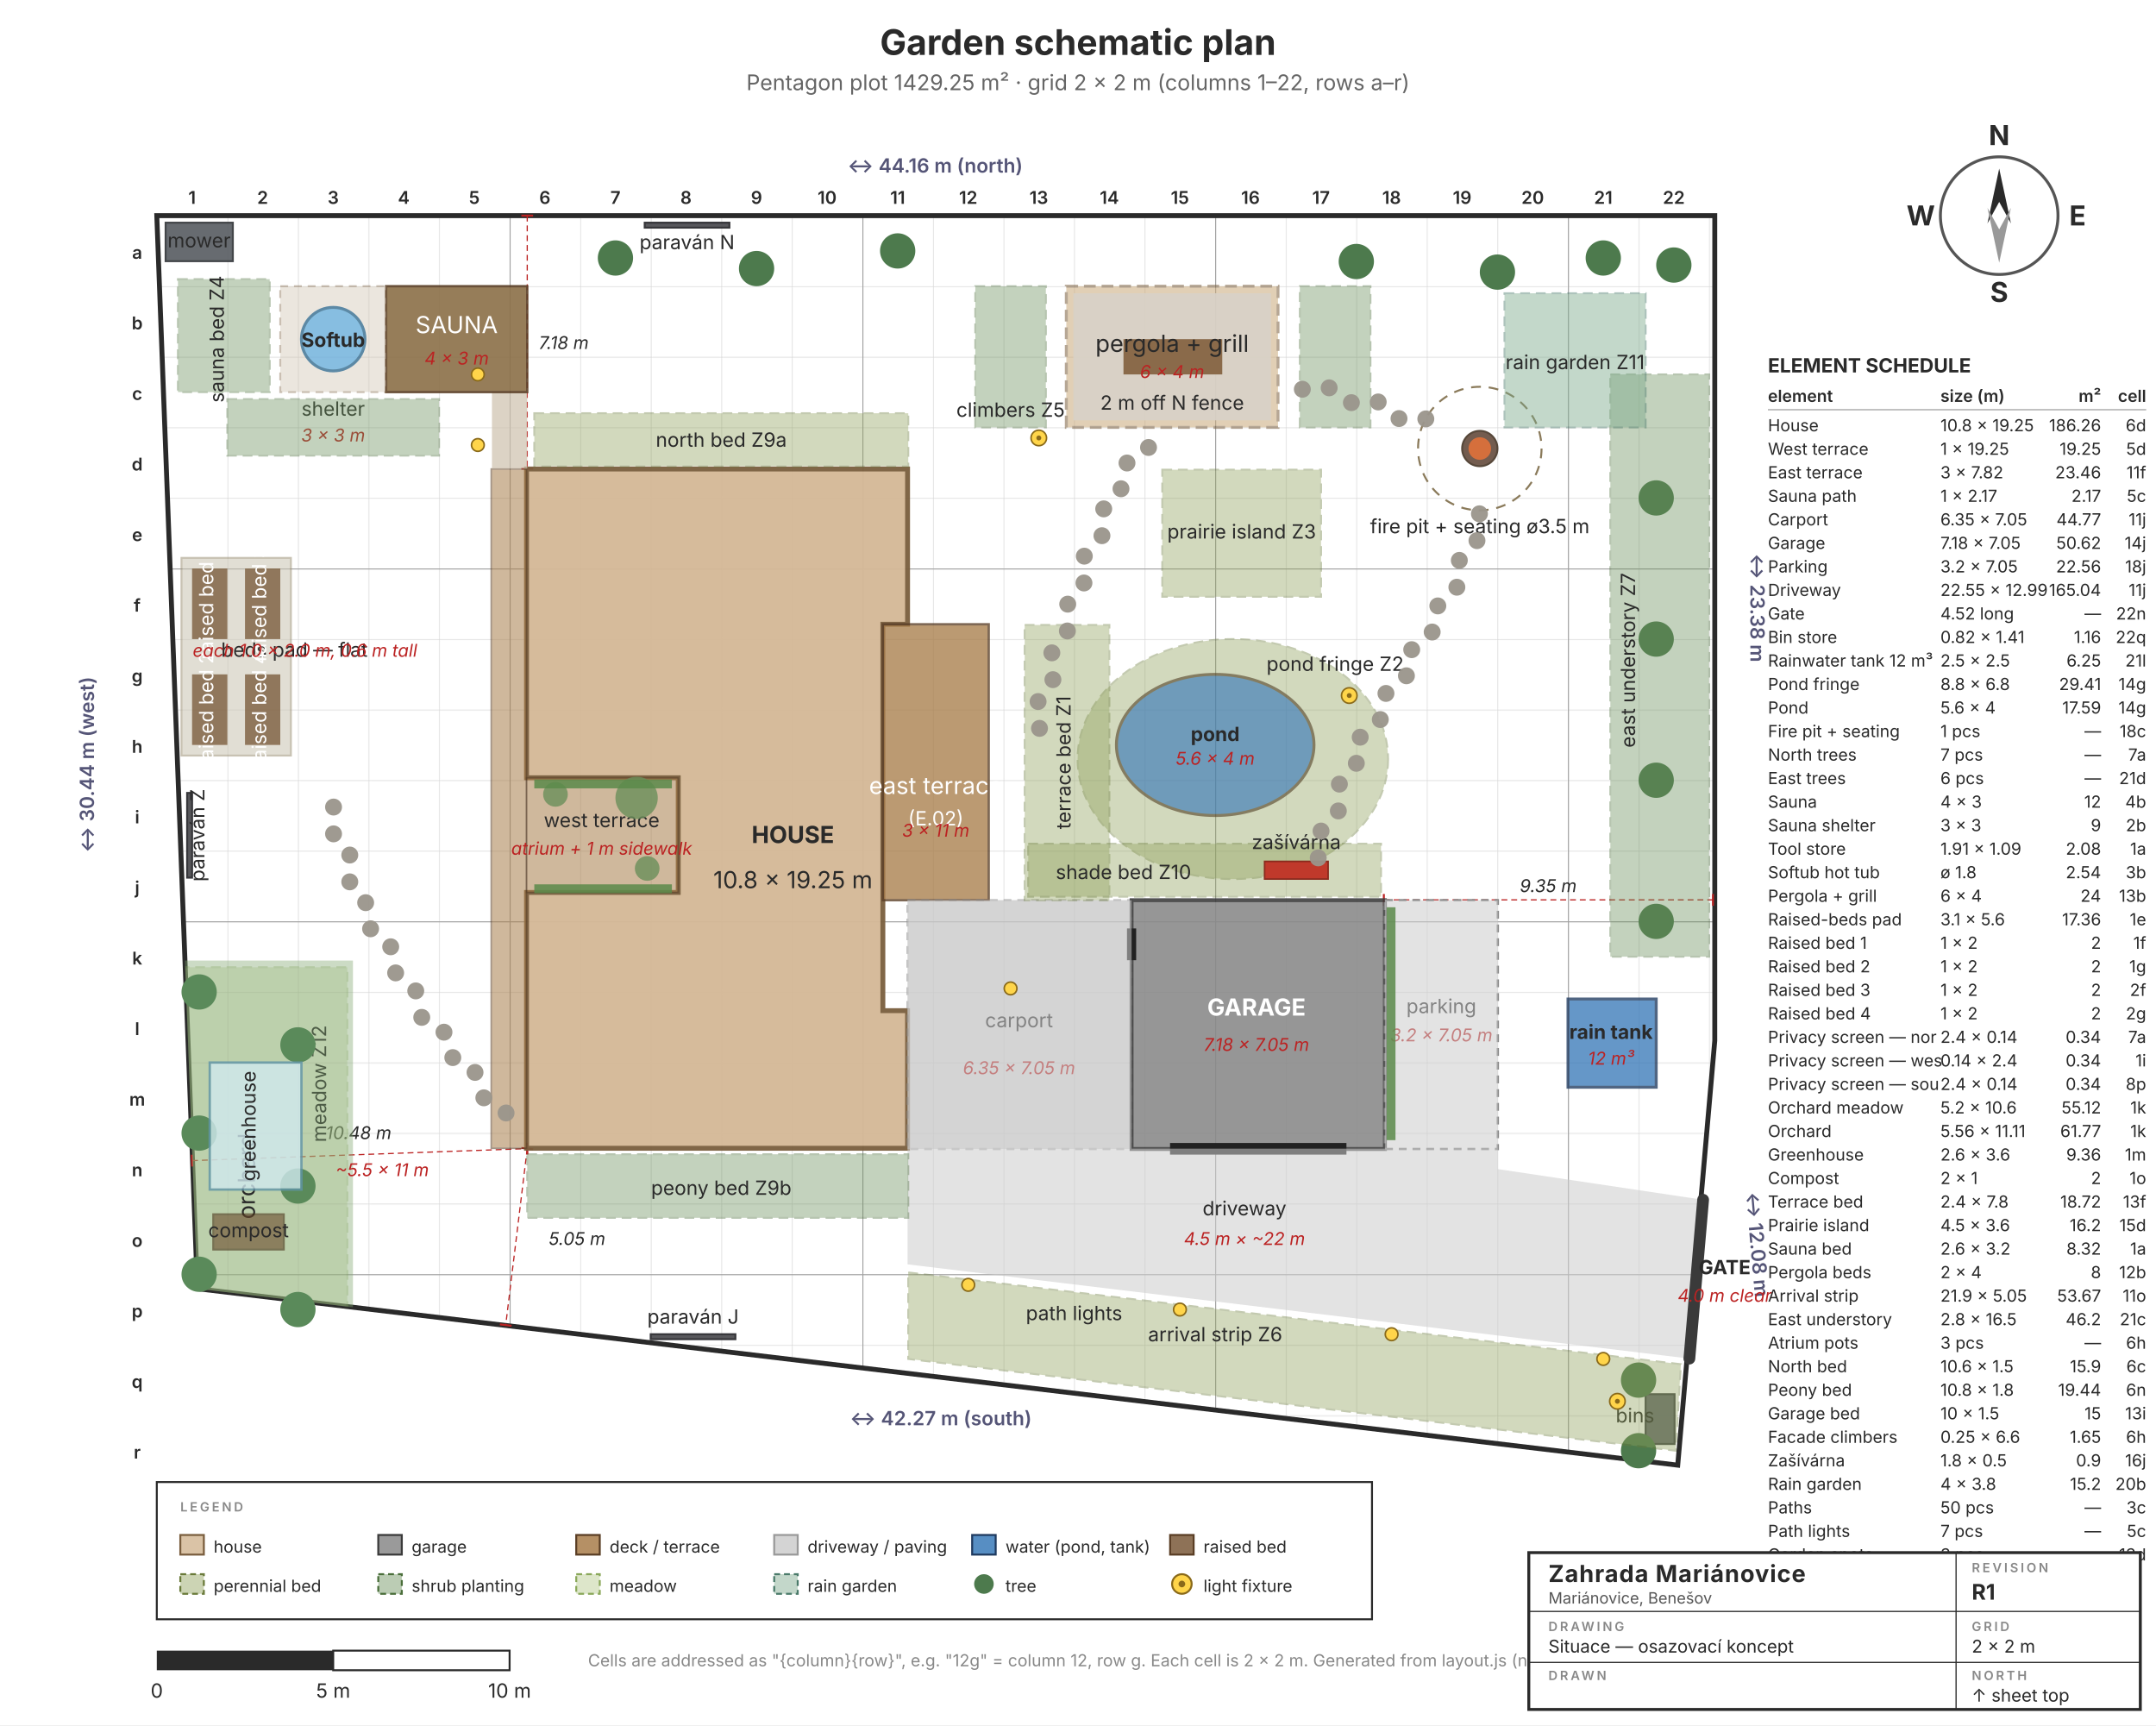
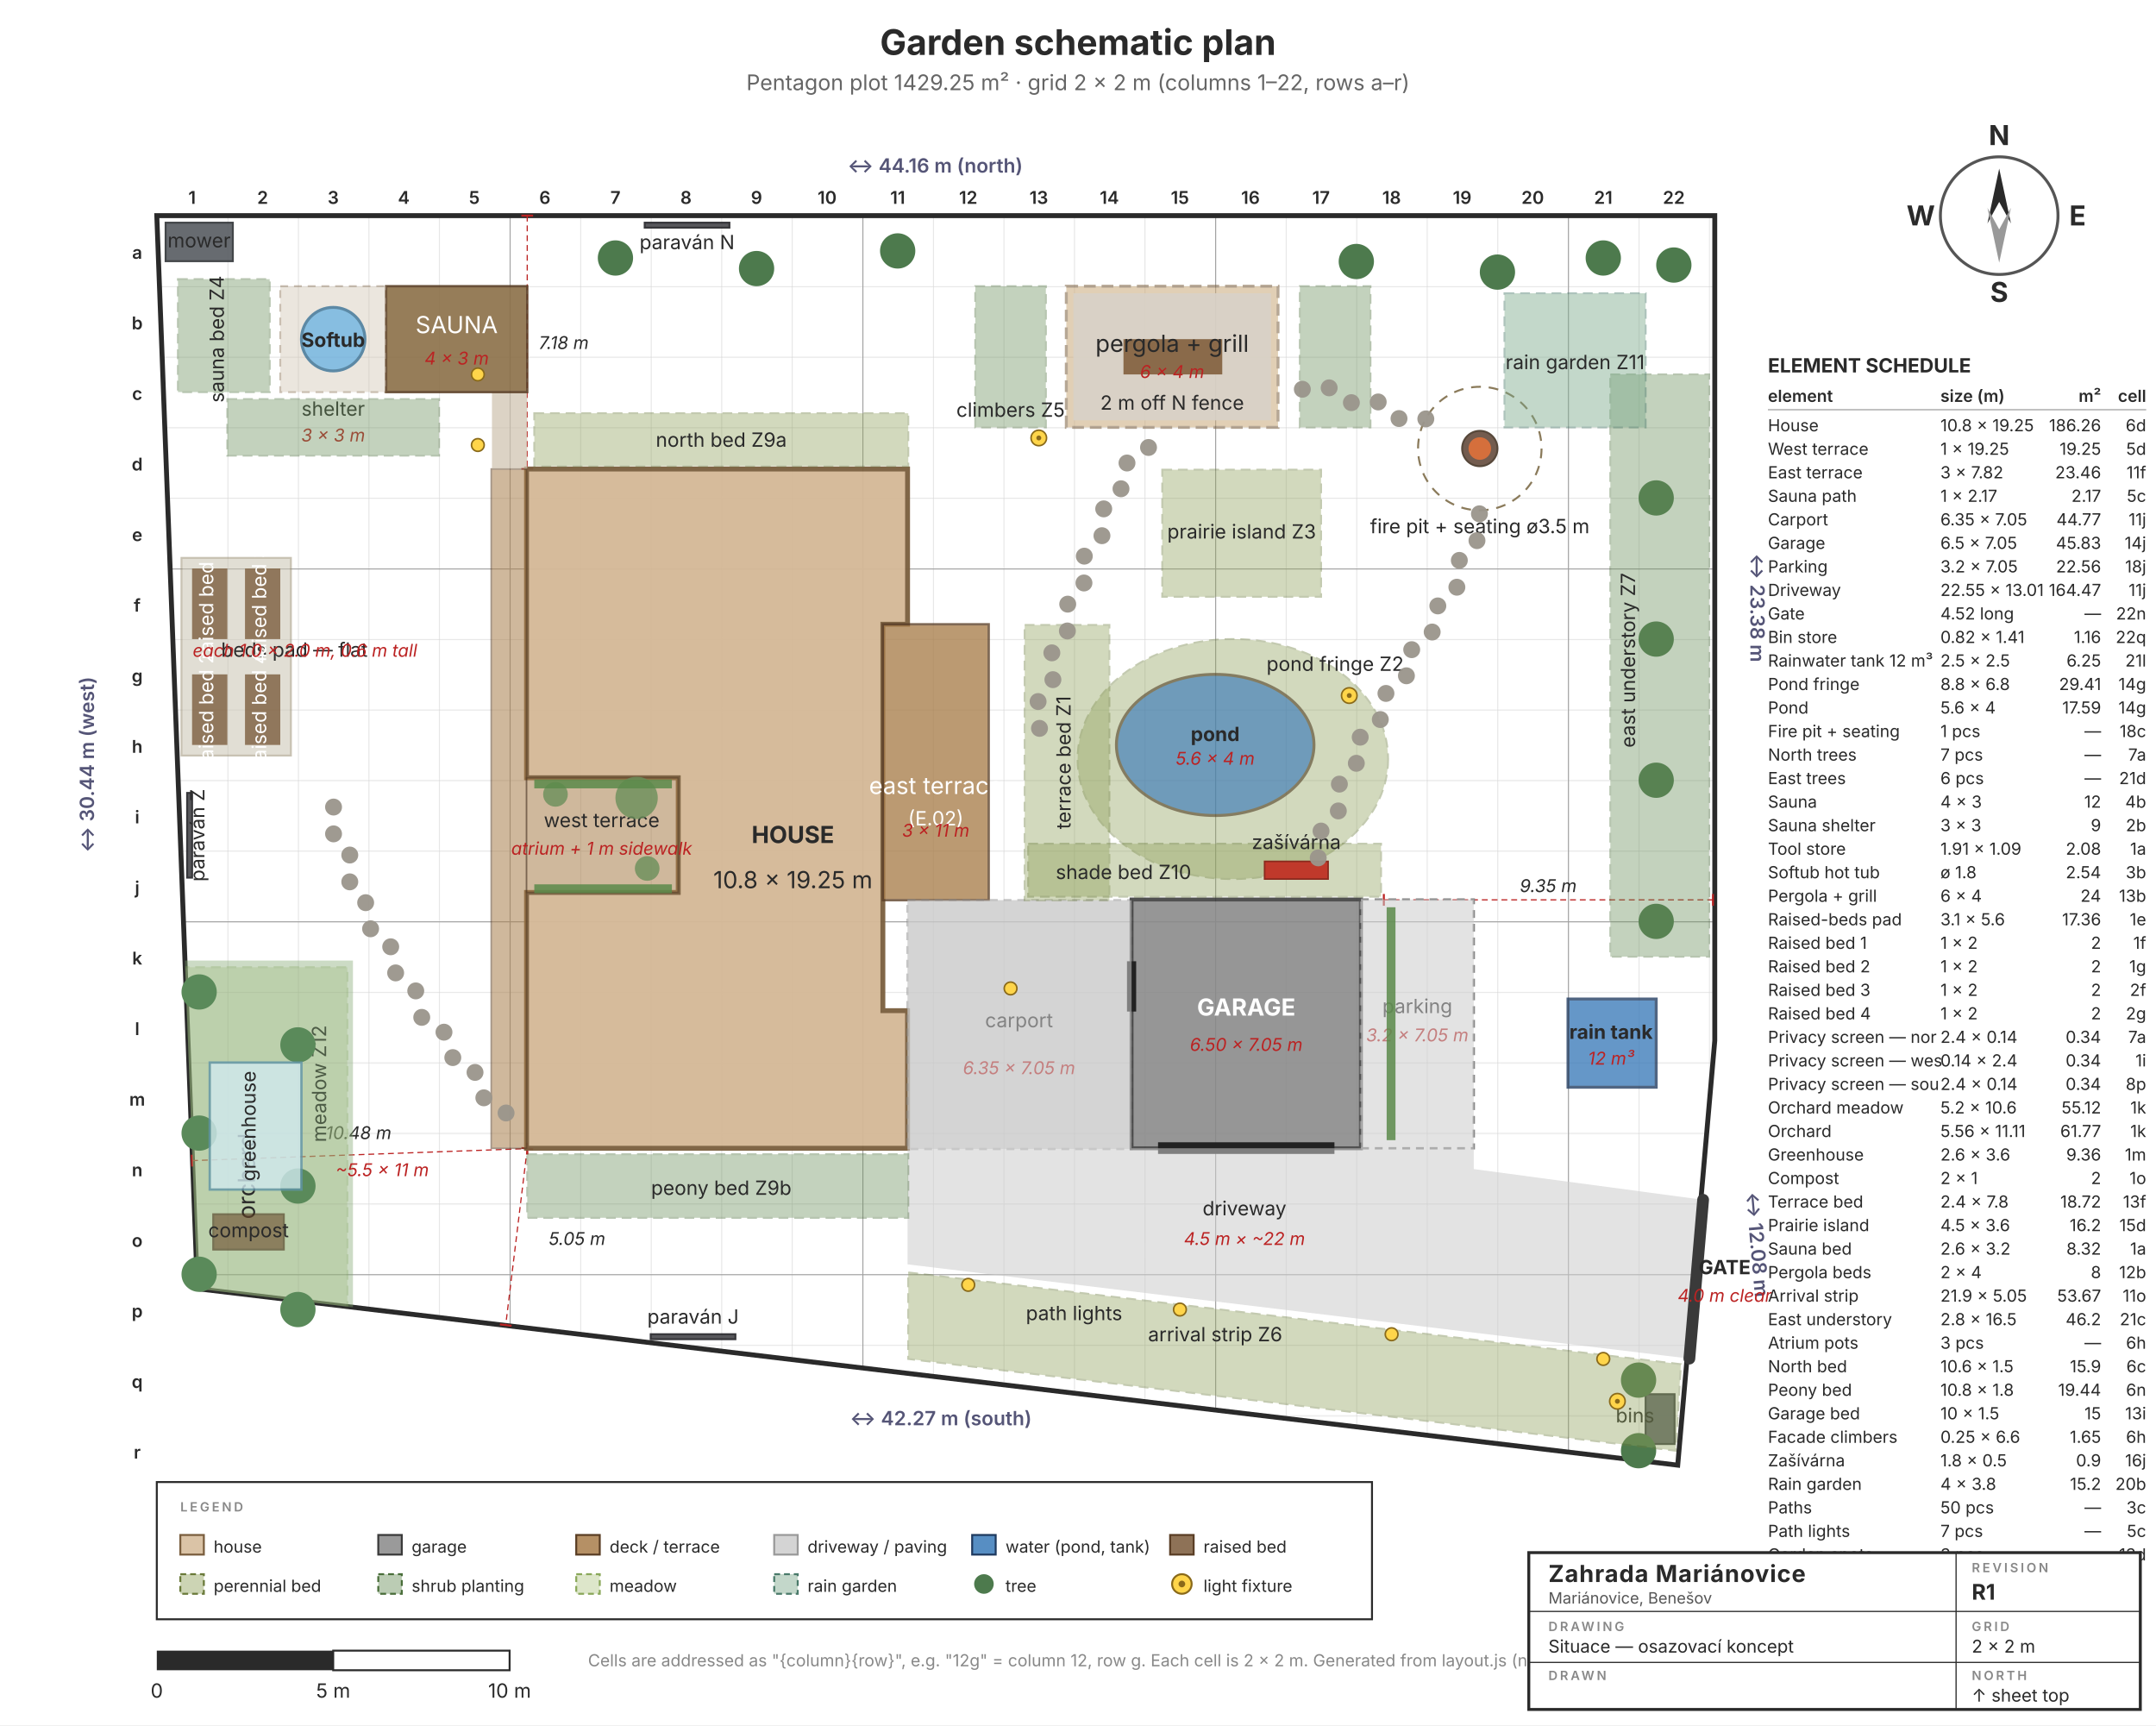
<svg xmlns="http://www.w3.org/2000/svg" viewBox="0 0 1100 880" font-family="-apple-system, BlinkMacSystemFont, sans-serif">
  <defs>
    <pattern id="cellgrid" width="36" height="36" patternUnits="userSpaceOnUse">
      <path d="M 36 0 L 0 0 0 36" fill="none" stroke="#d8d8d8" stroke-width="0.6" />
    </pattern>
    <pattern id="majorgrid" x="0" y="0" width="180" height="180" patternUnits="userSpaceOnUse">
      <rect width="180" height="180" fill="url(#cellgrid)" />
      <path d="M 180 0 L 0 0 0 180" fill="none" stroke="#a0a0a0" stroke-width="1" />
    </pattern>
    <clipPath id="plotShape">
      <polygon points="0,0 794.88,0 794.88,420.84 775.98,637.38 20.7,547.38" />
    </clipPath>
  </defs>
  <style>
    text { font-family: -apple-system, sans-serif; fill: #2a2a2a; }
    .title { font-size: 18px; font-weight: 700; text-anchor: middle; }
    .subtitle { font-size: 11px; fill: #666; text-anchor: middle; }
    .lbl { font-size: 12px; text-anchor: middle; }
    .lbl-w { font-size: 12px; text-anchor: middle; fill: white; }
    .lbl-sm { font-size: 10px; text-anchor: middle; }
    .lbl-sm-w { font-size: 10px; text-anchor: middle; fill: white; }
    .compass { font-size: 14px; font-weight: 700; text-anchor: middle; }
    .strana { font-size: 10px; fill: #557; font-weight: 600; text-anchor: middle; }
    .dim { font-size: 9px; fill: #b22; text-anchor: middle; font-style: italic; }
    .axis { font-size: 9px; fill: #555; text-anchor: middle; font-weight: 600; }
    .tb-proj { font-size: 12px; font-weight: 700; letter-spacing: 0.4px; }
    .tb-sub { font-size: 8px; fill: #555; }
    .tb-lbl { font-size: 6.5px; fill: #888; font-weight: 600; letter-spacing: 1.2px; }
    .tb-val { font-size: 9px; }
    .tb-rev { font-size: 11px; font-weight: 700; }
    .leg { font-size: 8.5px; }
    .note { font-size: 8.5px; fill: #888; }
  </style>
  <rect x="0" y="0" width="1100" height="880" fill="white" />
  <text x="550" y="28" class="title">Garden schematic plan</text>
  <text x="550" y="46" class="subtitle">Pentagon plot 1429.25 m² · grid 2 × 2 m (columns 1–22, rows a–r)</text>
  <g transform="translate(80, 110)">
    <g clip-path="url(#plotShape)">
      <rect x="-50" y="-10" width="900" height="700" fill="url(#majorgrid)" />
    </g>
    <polygon points="0,0 794.88,0 794.88,420.84 775.98,637.38 20.7,547.38" fill="none" stroke="#2a2a2a" stroke-width="2.5" />
    <g class="axis-labels" font-size="9" fill="#555" text-anchor="middle" font-weight="600">
      <text x="18" y="-6">1</text>
      <text x="54" y="-6">2</text>
      <text x="90" y="-6">3</text>
      <text x="126" y="-6">4</text>
      <text x="162" y="-6">5</text>
      <text x="198" y="-6">6</text>
      <text x="234" y="-6">7</text>
      <text x="270" y="-6">8</text>
      <text x="306" y="-6">9</text>
      <text x="342" y="-6">10</text>
      <text x="378" y="-6">11</text>
      <text x="414" y="-6">12</text>
      <text x="450" y="-6">13</text>
      <text x="486" y="-6">14</text>
      <text x="522" y="-6">15</text>
      <text x="558" y="-6">16</text>
      <text x="594" y="-6">17</text>
      <text x="630" y="-6">18</text>
      <text x="666" y="-6">19</text>
      <text x="702" y="-6">20</text>
      <text x="738" y="-6">21</text>
      <text x="774" y="-6">22</text>
    </g>
    <g class="axis-labels" font-size="9" fill="#555" text-anchor="middle" font-weight="600">
      <text x="-10" y="22">a</text>
      <text x="-10" y="58">b</text>
      <text x="-10" y="94">c</text>
      <text x="-10" y="130">d</text>
      <text x="-10" y="166">e</text>
      <text x="-10" y="202">f</text>
      <text x="-10" y="238">g</text>
      <text x="-10" y="274">h</text>
      <text x="-10" y="310">i</text>
      <text x="-10" y="346">j</text>
      <text x="-10" y="382">k</text>
      <text x="-10" y="418">l</text>
      <text x="-10" y="454">m</text>
      <text x="-10" y="490">n</text>
      <text x="-10" y="526">o</text>
      <text x="-10" y="562">p</text>
      <text x="-10" y="598">q</text>
      <text x="-10" y="634">r</text>
    </g>
    <text x="397.08" y="-21.96" class="strana">↔ 44.16 m (north)</text>
    <text x="813.06" y="199.98" class="strana" transform="rotate(90, 813.06, 199.98)">↔ 23.38 m</text>
    <text x="813.06" y="525.06" class="strana" transform="rotate(85, 813.06, 525.06)">↔ 12.08 m</text>
    <text x="399.96" y="617.04" class="strana">↔ 42.27 m (south)</text>
    <text x="-32.04" y="280.08" class="strana" transform="rotate(-90, -32.04, 280.08)">↔ 30.44 m (west)</text>
    <g stroke="#b22" stroke-width="0.6" fill="#b22">
      <line x1="189" y1="0" x2="189" y2="129.06" stroke-dasharray="3,2" />
      <line x1="186" y1="0" x2="192" y2="0" stroke-width="1" />
      <line x1="186" y1="129.06" x2="192" y2="129.06" stroke-width="1" />
      <text x="194.94" y="68.04" font-size="9" font-style="italic" stroke="none" text-anchor="start">7.18 m</text>
      <line x1="18" y1="482.04" x2="189" y2="475.92" stroke-dasharray="3,2" />
      <line x1="18.11" y1="485.04" x2="17.89" y2="479.04" stroke-width="1" />
      <line x1="189.11" y1="478.92" x2="188.89" y2="472.92" stroke-width="1" />
      <text x="102.96" y="471.06" font-size="9" font-style="italic" stroke="none" text-anchor="middle">10.48 m</text>
      <line x1="189" y1="475.92" x2="178.02" y2="565.92" stroke-dasharray="3,2" />
      <line x1="186.02" y1="475.56" x2="191.98" y2="476.28" stroke-width="1" />
      <line x1="175.04" y1="565.56" x2="181" y2="566.28" stroke-width="1" />
      <text x="199.98" y="525.06" font-size="9" font-style="italic" stroke="none" text-anchor="start">5.05 m</text>
      <line x1="626.04" y1="349.02" x2="793.98" y2="349.02" stroke-dasharray="3,2" />
      <line x1="626.04" y1="352.02" x2="626.04" y2="346.02" stroke-width="1" />
      <line x1="793.98" y1="352.02" x2="793.98" y2="346.02" stroke-width="1" />
      <text x="709.92" y="345.06" font-size="9" font-style="italic" stroke="none" text-anchor="middle">9.35 m</text>
    </g>
    <g class="el" data-id="house">
      <polygon points="188.64,129.24 383.04,129.24 383.04,208.44 370.44,208.44 370.44,405.54 383.04,405.54 383.04,475.74 188.64,475.74 188.64,345.24 266.04,345.24 266.04,286.74 188.64,286.74" fill="#d4b896" opacity="0.95" stroke="#7a5e3e" stroke-width="2.5" />
      <text x="324.54" y="320.04" class="lbl" font-size="20" font-weight="700">HOUSE</text>
      <text x="324.54" y="343.08" class="lbl">10.8 × 19.25 m</text>
    </g>
    <g class="el" data-id="westTerrace">
      <rect x="170.64" y="129.24" width="18" height="346.5" fill="#a87d4a" opacity="0.55" stroke="#5a3e25" stroke-width="0.8" />
      <rect x="188.64" y="286.74" width="77.4" height="58.5" fill="#a87d4a" opacity="0.55" stroke="#5a3e25" stroke-width="0.8" />
      <text x="226.98" y="311.94" class="lbl-sm">west terrace</text>
      <text x="226.98" y="325.98" class="dim">atrium + 1 m sidewalk</text>
    </g>
    <g class="el" data-id="eastTerrace">
      <rect x="370.44" y="208.44" width="54" height="140.76" fill="#a87d4a" opacity="0.78" stroke="#5a3e25" stroke-width="1.2" />
      <text x="397.44" y="295.02" class="lbl-w">east terrace</text>
      <text x="397.44" y="311.04" class="lbl-sm-w">(E.02)</text>
      <text x="397.44" y="316.8" class="dim" fill="#fff">3 × 11 m</text>
    </g>
    <g class="el" data-id="saunaPath">
      <rect x="171" y="90" width="18" height="39.06" fill="#cdc1ad" opacity="0.7" />
    </g>
    <g class="el" data-id="carport">
      <rect x="383.04" y="349.2" width="114.3" height="126.9" fill="#bdbdbd" opacity="0.5" stroke="#888" stroke-width="1.2" stroke-dasharray="4,3" />
      <text x="439.92" y="414" class="lbl-sm">carport</text>
      <text x="439.92" y="437.94" class="dim">6.35 × 7.05 m</text>
    </g>
    <g class="el" data-id="garage">
-       <rect x="497.34" y="349.2" width="129.24" height="126.9" fill="#888" opacity="0.88" stroke="#3a3a3a" stroke-width="2" />
-       <rect x="516.96" y="473.04" width="90" height="5.94" fill="#222" />
-       <rect x="495" y="363.6" width="4.68" height="16.2" fill="#222" />
-       <text x="561.06" y="408.06" class="lbl-w" font-size="14" font-weight="700">GARAGE</text>
-       <text x="561.06" y="426.06" class="dim" fill="#fff">7.18 × 7.05 m</text>
+       <rect x="497.34" y="348.84" width="117" height="126.9" fill="#888" opacity="0.88" stroke="#3a3a3a" stroke-width="2" />
+       <rect x="510.84" y="472.68" width="90" height="5.94" fill="#222" />
+       <rect x="495" y="380.34" width="4.68" height="25.65" fill="#222" />
+       <text x="555.84" y="408.06" class="lbl-w" font-size="14" font-weight="700">GARAGE</text>
+       <text x="555.84" y="426.06" class="dim" fill="#fff">6.50 × 7.05 m</text>
    </g>
    <g class="el" data-id="parking">
-       <rect x="626.58" y="349.2" width="57.6" height="126.9" fill="none" stroke="#888" stroke-width="1.2" stroke-dasharray="4,3" />
-       <text x="655.38" y="406.8" class="lbl-sm" fill="#666">parking</text>
-       <text x="655.38" y="421.2" class="dim">3.2 × 7.05 m</text>
+       <rect x="614.34" y="348.84" width="57.6" height="126.9" fill="none" stroke="#888" stroke-width="1.2" stroke-dasharray="4,3" />
+       <text x="643.14" y="406.8" class="lbl-sm" fill="#666">parking</text>
+       <text x="643.14" y="421.2" class="dim">3.2 × 7.05 m</text>
    </g>
    <g class="el" data-id="driveway">
-       <polygon points="383.04,349.2 497.34,349.2 497.34,475.92 626.58,475.92 626.58,349.2 684.18,349.2 684.18,486.36 788.94,502.02 781.92,583.02 383.04,534.96" fill="#cccccc" opacity="0.55" />
+       <polygon points="383.04,349.2 497.34,349.2 497.34,475.74 614.34,475.74 614.34,348.84 671.94,348.84 671.94,486.36 788.94,502.02 781.92,583.02 383.04,534.96" fill="#cccccc" opacity="0.55" />
      <text x="554.94" y="509.94" class="lbl-sm">driveway</text>
      <text x="554.94" y="525.06" class="dim">4.5 m × ~22 m</text>
    </g>
    <g class="el" data-id="gate">
      <line x1="788.94" y1="502.02" x2="781.92" y2="583.02" fill="none" stroke="#3a3a3a" stroke-width="6" stroke-linecap="round" />
      <text x="799.92" y="540" class="lbl-sm" font-weight="700" text-anchor="start">GATE</text>
      <text x="799.92" y="554.04" class="dim" text-anchor="start">4.0 m clear</text>
    </g>
    <g class="el" data-id="binStore">
      <g clip-path="url(#plotShape)">
        <rect x="759.6" y="601.2" width="14.76" height="25.38" fill="#5a5e64" opacity="0.92" stroke="#33363a" stroke-width="1" />
      </g>
      <text x="754.2" y="615.6" class="lbl-sm" fill="#333" text-anchor="end">bins</text>
    </g>
    <g class="el" data-id="rainTank">
      <rect x="720" y="399.6" width="45" height="45" fill="#3a7ab8" opacity="0.78" stroke="#1f3a5f" stroke-width="1.5" />
      <text x="741.96" y="419.94" class="lbl-sm" fill="#fff" font-weight="700">rain tank</text>
      <text x="741.96" y="433.08" class="dim" fill="#fff">12 m³</text>
    </g>
    <g class="el" data-id="pondFringe">
      <ellipse cx="549" cy="277.2" rx="79.2" ry="61.2" fill="#8fa05a" opacity="0.4" stroke="#6a7a3a" stroke-width="1" stroke-dasharray="5,3" />
      <text x="601.2" y="232.2" class="lbl-sm" fill="#3a5a28">pond fringe Z2</text>
    </g>
    <g class="el" data-id="pond">
      <ellipse cx="540" cy="270" rx="50.4" ry="36" fill="#3a7ab8" opacity="0.65" stroke="#5a4a30" stroke-width="1.5" />
      <text x="540" y="268.02" class="lbl-sm" fill="#fff" font-weight="700">pond</text>
      <text x="540" y="280.08" class="dim" fill="#fff">5.6 × 4 m</text>
    </g>
    <g class="el" data-id="firePit">
      <circle cx="675" cy="118.8" r="31.5" fill="none" stroke="#8a7a5a" stroke-width="1" stroke-dasharray="5,4" />
      <circle cx="675" cy="118.8" r="9" fill="#5a4030" opacity="0.85" stroke="#3a2818" stroke-width="1" />
      <circle cx="675" cy="118.8" r="5.76" fill="#ff7733" opacity="0.7" />
      <text x="675" y="162" class="lbl-sm" fill="#5a4828">fire pit + seating ø3.5 m</text>
    </g>
    <g class="el" data-id="northTrees">
      <circle cx="234" cy="21.6" r="9" fill="#4d7a4d" />
      <circle cx="306" cy="27" r="9" fill="#4d7a4d" />
      <circle cx="378" cy="18" r="9" fill="#4d7a4d" />
      <circle cx="612" cy="23.4" r="9" fill="#4d7a4d" />
      <circle cx="684" cy="28.8" r="9" fill="#4d7a4d" />
      <circle cx="738" cy="21.6" r="9" fill="#4d7a4d" />
      <circle cx="774" cy="25.2" r="9" fill="#4d7a4d" />
    </g>
    <g class="el" data-id="eastTrees">
      <circle cx="765" cy="144" r="9" fill="#4d7a4d" />
      <circle cx="765" cy="216" r="9" fill="#4d7a4d" />
      <circle cx="765" cy="288" r="9" fill="#4d7a4d" />
      <circle cx="765" cy="360" r="9" fill="#4d7a4d" />
      <circle cx="756" cy="594" r="9" fill="#4d7a4d" />
      <circle cx="756" cy="630" r="9" fill="#4d7a4d" />
    </g>
    <g class="el" data-id="sauna">
      <rect x="117" y="36" width="72" height="54" fill="#8b6f47" opacity="0.9" stroke="#5a3e25" stroke-width="1.2" />
      <text x="153" y="59.94" class="lbl-w">SAUNA</text>
      <text x="153" y="75.96" class="dim" fill="#fff">4 × 3 m</text>
    </g>
    <g class="el" data-id="saunaShelter">
      <rect x="63" y="36" width="54" height="54" fill="#cdc1ad" opacity="0.4" stroke="#7a5e3e" stroke-width="1" stroke-dasharray="4,3" />
      <text x="90" y="102.06" class="lbl-sm" fill="#5a4828">shelter</text>
      <text x="90" y="115.2" class="dim">3 × 3 m</text>
    </g>
    <g class="el" data-id="toolStore">
      <g clip-path="url(#plotShape)">
        <rect x="4.5" y="3.6" width="34.29" height="19.62" fill="#5a5e64" opacity="0.92" stroke="#33363a" stroke-width="1" />
      </g>
      <text x="21.6" y="16.2" class="lbl-sm" fill="#fff">mower</text>
    </g>
    <g class="el" data-id="softub">
      <circle cx="90" cy="63" r="16.2" fill="#5dade2" opacity="0.7" stroke="#1f618d" stroke-width="1.5" />
      <text x="90" y="66.96" class="lbl-sm" fill="#1f3a5f" font-weight="700">Softub</text>
    </g>
    <g class="el" data-id="pergola">
      <rect x="464.04" y="36" width="108" height="72" fill="#c8a878" opacity="0.55" stroke="#7a5e3e" stroke-width="1.5" stroke-dasharray="6,3" />
      <rect x="467.64" y="39.6" width="100.8" height="64.8" fill="#d8d2c8" opacity="0.9" />
      <rect x="493.2" y="63" width="50.4" height="18" fill="#8a6a4a" />
      <text x="518.04" y="69.48" class="lbl">pergola + grill</text>
      <text x="518.04" y="82.8" class="dim">6 × 4 m</text>
      <text x="518.04" y="99" class="lbl-sm" fill="#5a4828">2 m off N fence</text>
    </g>
    <g class="el" data-id="raisedBedsPad">
      <g clip-path="url(#plotShape)">
        <rect x="12.6" y="174.6" width="55.8" height="100.8" fill="#c8c2b0" opacity="0.55" stroke="#9a9074" stroke-width="1" />
      </g>
      <text x="70.2" y="225" class="lbl-sm" fill="#5a5030" text-anchor="start">beds pad — flat</text>
    </g>
    <g class="el" data-id="raisedBed1">
      <rect x="18" y="180" width="18" height="36" fill="#7a5a3a" opacity="0.78" />
      <text x="28.8" y="198" class="lbl-sm-w" transform="rotate(-90, 28.8, 198)">raised bed 1</text>
    </g>
    <g class="el" data-id="raisedBed2">
      <rect x="18" y="234" width="18" height="36" fill="#7a5a3a" opacity="0.78" />
      <text x="28.8" y="252" class="lbl-sm-w" transform="rotate(-90, 28.8, 252)">raised bed 2</text>
    </g>
    <g class="el" data-id="raisedBed3">
      <rect x="45" y="180" width="18" height="36" fill="#7a5a3a" opacity="0.78" />
      <text x="55.8" y="198" class="lbl-sm-w" transform="rotate(-90, 55.8, 198)">raised bed 3</text>
    </g>
    <g class="el" data-id="raisedBed4">
      <rect x="45" y="234" width="18" height="36" fill="#7a5a3a" opacity="0.78" />
      <text x="55.8" y="252" class="lbl-sm-w" transform="rotate(-90, 55.8, 252)">raised bed 4</text>
      <text x="75.6" y="225" class="dim" text-anchor="start">each 1.0 × 2.0 m, 0.6 m tall</text>
    </g>
    <g class="el" data-id="screenNorth">
      <rect x="248.94" y="3.6" width="43.2" height="2.52" fill="#4a4a4e" opacity="0.92" stroke="#26262a" stroke-width="1" />
      <text x="270.54" y="17.1" class="lbl-sm" fill="#3a3a3e">paraván N</text>
    </g>
    <g class="el" data-id="screenWest">
      <rect x="15.48" y="294.48" width="2.52" height="43.2" fill="#4a4a4e" opacity="0.92" stroke="#26262a" stroke-width="1" />
      <text x="24.3" y="316.08" class="lbl-sm" fill="#3a3a3e" transform="rotate(-90, 24.3, 316.08)">paraván Z</text>
    </g>
    <g class="el" data-id="screenSouth">
      <rect x="252" y="570.6" width="43.2" height="2.52" fill="#4a4a4e" opacity="0.92" stroke="#26262a" stroke-width="1" />
      <text x="273.6" y="565.2" class="lbl-sm" fill="#3a3a3e">paraván J</text>
    </g>
    <g class="el" data-id="orchardMeadow">
      <g clip-path="url(#plotShape)">
        <rect x="3.6" y="383.4" width="93.6" height="190.8" fill="#b5c98a" opacity="0.35" stroke="#8aa85a" stroke-width="1" stroke-dasharray="5,3" />
      </g>
      <text x="86.4" y="442.8" class="lbl-sm" fill="#3a5a28" transform="rotate(-90, 86.4, 442.8)">meadow Z12</text>
    </g>
    <g class="el" data-id="orchard">
      <g clip-path="url(#plotShape)">
        <rect x="0" y="379.98" width="100.08" height="199.98" fill="#7fa66f" opacity="0.4" />
      </g>
      <circle cx="21.6" cy="396" r="9" fill="#5a8a5a" />
      <circle cx="72" cy="423" r="9" fill="#5a8a5a" />
      <circle cx="21.6" cy="468" r="9" fill="#5a8a5a" />
      <circle cx="72" cy="495" r="9" fill="#5a8a5a" />
      <circle cx="21.6" cy="540" r="9" fill="#5a8a5a" />
      <circle cx="72" cy="558" r="9" fill="#5a8a5a" />
      <text x="50.04" y="489.96" class="lbl" transform="rotate(-90, 50.04, 489.96)">orchard</text>
      <text x="115.02" y="489.96" class="dim" text-anchor="start">~5.5 × 11 m</text>
    </g>
    <g class="el" data-id="greenhouse">
      <g clip-path="url(#plotShape)">
        <rect x="27" y="432" width="46.8" height="64.8" fill="#cfe8ef" opacity="0.8" stroke="#5f93a8" stroke-width="1.2" />
      </g>
      <text x="50.4" y="464.4" class="lbl-sm" fill="#245a6a" transform="rotate(-90, 50.4, 464.4)">greenhouse</text>
    </g>
    <g class="el" data-id="compost">
      <g clip-path="url(#plotShape)">
        <rect x="28.8" y="509.4" width="36" height="18" fill="#6a4a2a" opacity="0.6" stroke="#4a3218" stroke-width="1" />
      </g>
      <text x="46.8" y="521.1" class="lbl-sm" fill="#fff">compost</text>
    </g>
    <g class="el" data-id="bedTerrace">
      <rect x="442.8" y="208.8" width="43.2" height="140.4" fill="#8fa05a" opacity="0.4" stroke="#6a7a3a" stroke-width="1" stroke-dasharray="5,3" />
      <text x="466.2" y="279" class="lbl-sm" fill="#3a5a28" transform="rotate(-90, 466.2, 279)">terrace bed Z1</text>
    </g>
    <g class="el" data-id="prairieIsland">
      <rect x="513" y="129.6" width="81" height="64.8" fill="#8fa05a" opacity="0.4" stroke="#6a7a3a" stroke-width="1" stroke-dasharray="5,3" />
      <text x="553.5" y="164.7" class="lbl-sm" fill="#3a5a28">prairie island Z3</text>
    </g>
    <g class="el" data-id="saunaBed">
      <rect x="10.8" y="32.4" width="46.8" height="57.6" fill="#6a8e5a" opacity="0.4" stroke="#4a6e3a" stroke-width="1" stroke-dasharray="5,3" />
      <rect x="36" y="93.6" width="108" height="28.8" fill="#6a8e5a" opacity="0.4" stroke="#4a6e3a" stroke-width="1" stroke-dasharray="5,3" />
      <text x="34.2" y="63" class="lbl-sm" fill="#3a5a28" transform="rotate(-90, 34.2, 63)">sauna bed Z4</text>
    </g>
    <g class="el" data-id="pergolaBeds">
      <rect x="417.6" y="36" width="36" height="72" fill="#6a8e5a" opacity="0.4" stroke="#4a6e3a" stroke-width="1" stroke-dasharray="5,3" />
      <rect x="583.2" y="36" width="36" height="72" fill="#6a8e5a" opacity="0.4" stroke="#4a6e3a" stroke-width="1" stroke-dasharray="5,3" />
      <text x="435.6" y="102.6" class="lbl-sm" fill="#3a5a28">climbers Z5</text>
    </g>
    <g class="el" data-id="arrivalStrip">
      <polygon points="383.4,539.1 777.6,585.9 774.9,630 383.4,583.2" fill="#8fa05a" opacity="0.4" stroke="#6a7a3a" stroke-width="1" stroke-dasharray="5,3" />
      <text x="540" y="574.2" class="lbl-sm" fill="#3a5a28">arrival strip Z6</text>
    </g>
    <g class="el" data-id="eastUnderstory">
      <rect x="741.6" y="81" width="50.4" height="297" fill="#6a8e5a" opacity="0.4" stroke="#4a6e3a" stroke-width="1" stroke-dasharray="5,3" />
      <text x="754.2" y="226.8" class="lbl-sm" fill="#3a5a28" transform="rotate(-90, 754.2, 226.8)">east understory Z7</text>
    </g>
    <g class="el" data-id="atriumPots">
      <circle cx="203.4" cy="295.2" r="6.3" fill="#6a8e5a" opacity="0.8" />
      <circle cx="244.8" cy="297" r="10.8" fill="#6a8e5a" opacity="0.8" />
      <circle cx="250.2" cy="333" r="6.3" fill="#6a8e5a" opacity="0.8" />
    </g>
    <g class="el" data-id="northFoundation">
      <rect x="192.6" y="100.8" width="190.8" height="27" fill="#8fa05a" opacity="0.4" stroke="#6a7a3a" stroke-width="1" stroke-dasharray="5,3" />
      <text x="288" y="117.9" class="lbl-sm" fill="#3a5a28">north bed Z9a</text>
    </g>
    <g class="el" data-id="southFoundation">
      <rect x="189" y="478.8" width="194.4" height="32.4" fill="#6a8e5a" opacity="0.4" stroke="#4a6e3a" stroke-width="1" stroke-dasharray="5,3" />
      <text x="288" y="499.5" class="lbl-sm" fill="#3a5a28">peony bed Z9b</text>
    </g>
    <g class="el" data-id="garageFaceBed">
      <rect x="444.6" y="320.4" width="180" height="27" fill="#8fa05a" opacity="0.4" stroke="#6a7a3a" stroke-width="1" stroke-dasharray="5,3" />
      <text x="493.2" y="338.4" class="lbl-sm" fill="#3a5a28">shade bed Z10</text>
    </g>
    <g class="el" data-id="facadeClimbers">
      <rect x="627.48" y="352.8" width="4.5" height="118.8" fill="#5a8a4a" opacity="0.85" />
      <rect x="192.6" y="287.64" width="70.2" height="4.5" fill="#5a8a4a" opacity="0.85" />
      <rect x="192.6" y="341.1" width="70.2" height="4.5" fill="#5a8a4a" opacity="0.85" />
    </g>
    <g class="el" data-id="zasivarna">
      <rect x="565.2" y="329.4" width="32.4" height="9" fill="#c0392b" stroke="#8a2a1e" stroke-width="0.8" />
      <text x="581.4" y="323.1" class="lbl-sm" fill="#8a2a1e">zašívárna</text>
    </g>
    <g class="el" data-id="rainGarden">
      <rect x="687.6" y="39.6" width="72" height="68.4" fill="#7aa88a" opacity="0.45" stroke="#4a7a6a" stroke-width="1" stroke-dasharray="5,3" />
      <text x="723.6" y="78.3" class="lbl-sm" fill="#3a5a28">rain garden Z11</text>
    </g>
    <g class="el" data-id="steppingPaths">
      <circle cx="178.2" cy="457.74" r="4.32" fill="#9a958c" opacity="0.95" />
      <circle cx="166.86" cy="450" r="4.32" fill="#9a958c" opacity="0.95" />
      <circle cx="162.36" cy="437.04" r="4.32" fill="#9a958c" opacity="0.95" />
      <circle cx="151.02" cy="429.48" r="4.32" fill="#9a958c" opacity="0.95" />
      <circle cx="146.52" cy="416.52" r="4.32" fill="#9a958c" opacity="0.95" />
      <circle cx="135.18" cy="408.96" r="4.32" fill="#9a958c" opacity="0.95" />
      <circle cx="132.12" cy="395.46" r="4.32" fill="#9a958c" opacity="0.95" />
      <circle cx="121.86" cy="386.28" r="4.32" fill="#9a958c" opacity="0.95" />
      <circle cx="119.34" cy="372.96" r="4.32" fill="#9a958c" opacity="0.95" />
      <circle cx="109.08" cy="363.78" r="4.32" fill="#9a958c" opacity="0.95" />
      <circle cx="106.56" cy="350.46" r="4.32" fill="#9a958c" opacity="0.95" />
      <circle cx="98.46" cy="339.84" r="4.32" fill="#9a958c" opacity="0.95" />
      <circle cx="98.46" cy="326.16" r="4.32" fill="#9a958c" opacity="0.95" />
      <circle cx="90.18" cy="315.36" r="4.32" fill="#9a958c" opacity="0.95" />
      <circle cx="90.18" cy="301.68" r="4.32" fill="#9a958c" opacity="0.95" />
      <circle cx="450.36" cy="261.54" r="4.32" fill="#9a958c" opacity="0.95" />
      <circle cx="449.64" cy="247.86" r="4.32" fill="#9a958c" opacity="0.95" />
      <circle cx="457.2" cy="236.7" r="4.32" fill="#9a958c" opacity="0.95" />
      <circle cx="456.66" cy="223.02" r="4.32" fill="#9a958c" opacity="0.95" />
      <circle cx="464.58" cy="211.86" r="4.32" fill="#9a958c" opacity="0.95" />
      <circle cx="464.76" cy="198.18" r="4.32" fill="#9a958c" opacity="0.95" />
      <circle cx="473.04" cy="187.38" r="4.32" fill="#9a958c" opacity="0.95" />
      <circle cx="473.22" cy="173.7" r="4.32" fill="#9a958c" opacity="0.95" />
      <circle cx="482.22" cy="163.26" r="4.32" fill="#9a958c" opacity="0.95" />
      <circle cx="483.12" cy="149.58" r="4.32" fill="#9a958c" opacity="0.95" />
      <circle cx="491.94" cy="139.32" r="4.32" fill="#9a958c" opacity="0.95" />
      <circle cx="495" cy="126.18" r="4.32" fill="#9a958c" opacity="0.95" />
      <circle cx="505.98" cy="118.26" r="4.32" fill="#9a958c" opacity="0.95" />
      <circle cx="584.46" cy="88.56" r="4.32" fill="#9a958c" opacity="0.95" />
      <circle cx="598.14" cy="87.84" r="4.32" fill="#9a958c" opacity="0.95" />
      <circle cx="609.48" cy="95.4" r="4.32" fill="#9a958c" opacity="0.95" />
      <circle cx="623.16" cy="95.04" r="4.32" fill="#9a958c" opacity="0.95" />
      <circle cx="633.78" cy="103.5" r="4.32" fill="#9a958c" opacity="0.95" />
      <circle cx="647.46" cy="103.68" r="4.32" fill="#9a958c" opacity="0.95" />
      <circle cx="674.82" cy="152.1" r="4.32" fill="#9a958c" opacity="0.95" />
      <circle cx="673.56" cy="165.78" r="4.32" fill="#9a958c" opacity="0.95" />
      <circle cx="664.56" cy="175.86" r="4.32" fill="#9a958c" opacity="0.95" />
      <circle cx="663.3" cy="189.54" r="4.32" fill="#9a958c" opacity="0.95" />
      <circle cx="653.58" cy="199.08" r="4.32" fill="#9a958c" opacity="0.95" />
      <circle cx="650.7" cy="212.4" r="4.32" fill="#9a958c" opacity="0.95" />
      <circle cx="640.26" cy="221.4" r="4.32" fill="#9a958c" opacity="0.95" />
      <circle cx="637.56" cy="234.72" r="4.32" fill="#9a958c" opacity="0.95" />
      <circle cx="627.12" cy="243.72" r="4.32" fill="#9a958c" opacity="0.95" />
      <circle cx="624.24" cy="257.04" r="4.32" fill="#9a958c" opacity="0.95" />
      <circle cx="613.98" cy="266.04" r="4.32" fill="#9a958c" opacity="0.95" />
      <circle cx="612" cy="279.36" r="4.32" fill="#9a958c" opacity="0.95" />
      <circle cx="603.36" cy="289.98" r="4.32" fill="#9a958c" opacity="0.95" />
      <circle cx="602.82" cy="303.66" r="4.32" fill="#9a958c" opacity="0.95" />
      <circle cx="594" cy="313.92" r="4.32" fill="#9a958c" opacity="0.95" />
      <circle cx="592.56" cy="327.6" r="4.32" fill="#9a958c" opacity="0.95" />
    </g>
    <g class="el" data-id="pathLights">
      <circle cx="414" cy="545.4" r="3.24" fill="#ffd54a" stroke="#8a6a1a" stroke-width="0.8" />
      <circle cx="522" cy="558" r="3.24" fill="#ffd54a" stroke="#8a6a1a" stroke-width="0.8" />
      <circle cx="630" cy="570.6" r="3.24" fill="#ffd54a" stroke="#8a6a1a" stroke-width="0.8" />
      <circle cx="738" cy="583.2" r="3.24" fill="#ffd54a" stroke="#8a6a1a" stroke-width="0.8" />
      <circle cx="163.8" cy="81" r="3.24" fill="#ffd54a" stroke="#8a6a1a" stroke-width="0.8" />
      <circle cx="163.8" cy="117" r="3.24" fill="#ffd54a" stroke="#8a6a1a" stroke-width="0.8" />
      <circle cx="435.6" cy="394.2" r="3.24" fill="#ffd54a" stroke="#8a6a1a" stroke-width="0.8" />
      <text x="468" y="563.4" class="lbl-sm" fill="#8a6a1a">path lights</text>
    </g>
    <g class="el" data-id="gardenSpots">
      <circle cx="745.2" cy="604.8" r="3.96" fill="#ffd54a" stroke="#8a6a1a" stroke-width="0.8" />
      <circle cx="745.2" cy="604.8" r="1.26" fill="#8a6a1a" />
      <circle cx="608.4" cy="244.8" r="3.96" fill="#ffd54a" stroke="#8a6a1a" stroke-width="0.8" />
      <circle cx="608.4" cy="244.8" r="1.26" fill="#8a6a1a" />
      <circle cx="450" cy="113.4" r="3.96" fill="#ffd54a" stroke="#8a6a1a" stroke-width="0.8" />
      <circle cx="450" cy="113.4" r="1.26" fill="#8a6a1a" />
    </g>
  </g>
  <g transform="translate(1020, 110)">
    <circle cx="0" cy="0" r="30" fill="white" stroke="#555" stroke-width="1.5" />
    <path d="M 0 -24 L 6 4 L 0 -7 L -6 4 Z" fill="#2a2a2a" />
    <path d="M 0 7 L 6 -4 L 0 24 L -6 -4 Z" fill="#999" />
    <text x="0" y="-36" class="compass">N</text>
    <text x="0" y="44" class="compass">S</text>
    <text x="-40" y="5" class="compass">W</text>
    <text x="40" y="5" class="compass">E</text>
  </g>
  <g transform="translate(902, 190)" font-size="8.5" fill="#2a2a2a">
    <text x="0" y="0" font-weight="700" font-size="10">ELEMENT SCHEDULE</text>
    <text x="0" y="15" fill="#555" font-weight="600">element</text>
    <text x="88" y="15" fill="#555" font-weight="600">size (m)</text>
    <text x="170" y="15" fill="#555" font-weight="600" text-anchor="end">m²</text>
    <text x="193" y="15" fill="#555" font-weight="600" text-anchor="end">cell</text>
    <line x1="0" y1="19" x2="193" y2="19" stroke="#bbb" stroke-width="0.8" />
    <text x="0" y="30">House</text>
    <text x="88" y="30">10.8 × 19.25</text>
    <text x="170" y="30" text-anchor="end">186.26</text>
    <text x="193" y="30" text-anchor="end">6d</text>
    <text x="0" y="42">West terrace</text>
    <text x="88" y="42">1 × 19.25</text>
    <text x="170" y="42" text-anchor="end">19.25</text>
    <text x="193" y="42" text-anchor="end">5d</text>
    <text x="0" y="54">East terrace</text>
    <text x="88" y="54">3 × 7.82</text>
    <text x="170" y="54" text-anchor="end">23.46</text>
    <text x="193" y="54" text-anchor="end">11f</text>
    <text x="0" y="66">Sauna path</text>
    <text x="88" y="66">1 × 2.17</text>
    <text x="170" y="66" text-anchor="end">2.17</text>
    <text x="193" y="66" text-anchor="end">5c</text>
    <text x="0" y="78">Carport</text>
    <text x="88" y="78">6.35 × 7.05</text>
    <text x="170" y="78" text-anchor="end">44.77</text>
    <text x="193" y="78" text-anchor="end">11j</text>
    <text x="0" y="90">Garage</text>
-     <text x="88" y="90">7.18 × 7.05</text>
-     <text x="170" y="90" text-anchor="end">50.62</text>
+     <text x="88" y="90">6.5 × 7.05</text>
+     <text x="170" y="90" text-anchor="end">45.83</text>
    <text x="193" y="90" text-anchor="end">14j</text>
    <text x="0" y="102">Parking</text>
    <text x="88" y="102">3.2 × 7.05</text>
    <text x="170" y="102" text-anchor="end">22.56</text>
    <text x="193" y="102" text-anchor="end">18j</text>
    <text x="0" y="114">Driveway</text>
-     <text x="88" y="114">22.55 × 12.99</text>
-     <text x="170" y="114" text-anchor="end">165.04</text>
+     <text x="88" y="114">22.55 × 13.01</text>
+     <text x="170" y="114" text-anchor="end">164.47</text>
    <text x="193" y="114" text-anchor="end">11j</text>
    <text x="0" y="126">Gate</text>
    <text x="88" y="126">4.52 long</text>
    <text x="170" y="126" text-anchor="end">—</text>
    <text x="193" y="126" text-anchor="end">22n</text>
    <text x="0" y="138">Bin store</text>
    <text x="88" y="138">0.82 × 1.41</text>
    <text x="170" y="138" text-anchor="end">1.16</text>
    <text x="193" y="138" text-anchor="end">22q</text>
    <text x="0" y="150">Rainwater tank 12 m³</text>
    <text x="88" y="150">2.5 × 2.5</text>
    <text x="170" y="150" text-anchor="end">6.25</text>
    <text x="193" y="150" text-anchor="end">21l</text>
    <text x="0" y="162">Pond fringe</text>
    <text x="88" y="162">8.8 × 6.8</text>
    <text x="170" y="162" text-anchor="end">29.41</text>
    <text x="193" y="162" text-anchor="end">14g</text>
    <text x="0" y="174">Pond</text>
    <text x="88" y="174">5.6 × 4</text>
    <text x="170" y="174" text-anchor="end">17.59</text>
    <text x="193" y="174" text-anchor="end">14g</text>
    <text x="0" y="186">Fire pit + seating</text>
    <text x="88" y="186">1 pcs</text>
    <text x="170" y="186" text-anchor="end">—</text>
    <text x="193" y="186" text-anchor="end">18c</text>
    <text x="0" y="198">North trees</text>
    <text x="88" y="198">7 pcs</text>
    <text x="170" y="198" text-anchor="end">—</text>
    <text x="193" y="198" text-anchor="end">7a</text>
    <text x="0" y="210">East trees</text>
    <text x="88" y="210">6 pcs</text>
    <text x="170" y="210" text-anchor="end">—</text>
    <text x="193" y="210" text-anchor="end">21d</text>
    <text x="0" y="222">Sauna</text>
    <text x="88" y="222">4 × 3</text>
    <text x="170" y="222" text-anchor="end">12</text>
    <text x="193" y="222" text-anchor="end">4b</text>
    <text x="0" y="234">Sauna shelter</text>
    <text x="88" y="234">3 × 3</text>
    <text x="170" y="234" text-anchor="end">9</text>
    <text x="193" y="234" text-anchor="end">2b</text>
    <text x="0" y="246">Tool store</text>
    <text x="88" y="246">1.91 × 1.09</text>
    <text x="170" y="246" text-anchor="end">2.08</text>
    <text x="193" y="246" text-anchor="end">1a</text>
    <text x="0" y="258">Softub hot tub</text>
    <text x="88" y="258">ø 1.8</text>
    <text x="170" y="258" text-anchor="end">2.54</text>
    <text x="193" y="258" text-anchor="end">3b</text>
    <text x="0" y="270">Pergola + grill</text>
    <text x="88" y="270">6 × 4</text>
    <text x="170" y="270" text-anchor="end">24</text>
    <text x="193" y="270" text-anchor="end">13b</text>
    <text x="0" y="282">Raised-beds pad</text>
    <text x="88" y="282">3.1 × 5.6</text>
    <text x="170" y="282" text-anchor="end">17.36</text>
    <text x="193" y="282" text-anchor="end">1e</text>
    <text x="0" y="294">Raised bed 1</text>
    <text x="88" y="294">1 × 2</text>
    <text x="170" y="294" text-anchor="end">2</text>
    <text x="193" y="294" text-anchor="end">1f</text>
    <text x="0" y="306">Raised bed 2</text>
    <text x="88" y="306">1 × 2</text>
    <text x="170" y="306" text-anchor="end">2</text>
    <text x="193" y="306" text-anchor="end">1g</text>
    <text x="0" y="318">Raised bed 3</text>
    <text x="88" y="318">1 × 2</text>
    <text x="170" y="318" text-anchor="end">2</text>
    <text x="193" y="318" text-anchor="end">2f</text>
    <text x="0" y="330">Raised bed 4</text>
    <text x="88" y="330">1 × 2</text>
    <text x="170" y="330" text-anchor="end">2</text>
    <text x="193" y="330" text-anchor="end">2g</text>
    <text x="0" y="342">Privacy screen — nor</text>
    <text x="88" y="342">2.4 × 0.14</text>
    <text x="170" y="342" text-anchor="end">0.34</text>
    <text x="193" y="342" text-anchor="end">7a</text>
    <text x="0" y="354">Privacy screen — wes</text>
    <text x="88" y="354">0.14 × 2.4</text>
    <text x="170" y="354" text-anchor="end">0.34</text>
    <text x="193" y="354" text-anchor="end">1i</text>
    <text x="0" y="366">Privacy screen — sou</text>
    <text x="88" y="366">2.4 × 0.14</text>
    <text x="170" y="366" text-anchor="end">0.34</text>
    <text x="193" y="366" text-anchor="end">8p</text>
    <text x="0" y="378">Orchard meadow</text>
    <text x="88" y="378">5.2 × 10.6</text>
    <text x="170" y="378" text-anchor="end">55.12</text>
    <text x="193" y="378" text-anchor="end">1k</text>
    <text x="0" y="390">Orchard</text>
    <text x="88" y="390">5.56 × 11.11</text>
    <text x="170" y="390" text-anchor="end">61.77</text>
    <text x="193" y="390" text-anchor="end">1k</text>
    <text x="0" y="402">Greenhouse</text>
    <text x="88" y="402">2.6 × 3.6</text>
    <text x="170" y="402" text-anchor="end">9.36</text>
    <text x="193" y="402" text-anchor="end">1m</text>
    <text x="0" y="414">Compost</text>
    <text x="88" y="414">2 × 1</text>
    <text x="170" y="414" text-anchor="end">2</text>
    <text x="193" y="414" text-anchor="end">1o</text>
    <text x="0" y="426">Terrace bed</text>
    <text x="88" y="426">2.4 × 7.8</text>
    <text x="170" y="426" text-anchor="end">18.72</text>
    <text x="193" y="426" text-anchor="end">13f</text>
    <text x="0" y="438">Prairie island</text>
    <text x="88" y="438">4.5 × 3.6</text>
    <text x="170" y="438" text-anchor="end">16.2</text>
    <text x="193" y="438" text-anchor="end">15d</text>
    <text x="0" y="450">Sauna bed</text>
    <text x="88" y="450">2.6 × 3.2</text>
    <text x="170" y="450" text-anchor="end">8.32</text>
    <text x="193" y="450" text-anchor="end">1a</text>
    <text x="0" y="462">Pergola beds</text>
    <text x="88" y="462">2 × 4</text>
    <text x="170" y="462" text-anchor="end">8</text>
    <text x="193" y="462" text-anchor="end">12b</text>
    <text x="0" y="474">Arrival strip</text>
    <text x="88" y="474">21.9 × 5.05</text>
    <text x="170" y="474" text-anchor="end">53.67</text>
    <text x="193" y="474" text-anchor="end">11o</text>
    <text x="0" y="486">East understory</text>
    <text x="88" y="486">2.8 × 16.5</text>
    <text x="170" y="486" text-anchor="end">46.2</text>
    <text x="193" y="486" text-anchor="end">21c</text>
    <text x="0" y="498">Atrium pots</text>
    <text x="88" y="498">3 pcs</text>
    <text x="170" y="498" text-anchor="end">—</text>
    <text x="193" y="498" text-anchor="end">6h</text>
    <text x="0" y="510">North bed</text>
    <text x="88" y="510">10.6 × 1.5</text>
    <text x="170" y="510" text-anchor="end">15.9</text>
    <text x="193" y="510" text-anchor="end">6c</text>
    <text x="0" y="522">Peony bed</text>
    <text x="88" y="522">10.8 × 1.8</text>
    <text x="170" y="522" text-anchor="end">19.44</text>
    <text x="193" y="522" text-anchor="end">6n</text>
    <text x="0" y="534">Garage bed</text>
    <text x="88" y="534">10 × 1.5</text>
    <text x="170" y="534" text-anchor="end">15</text>
    <text x="193" y="534" text-anchor="end">13i</text>
    <text x="0" y="546">Facade climbers</text>
    <text x="88" y="546">0.25 × 6.6</text>
    <text x="170" y="546" text-anchor="end">1.65</text>
    <text x="193" y="546" text-anchor="end">6h</text>
    <text x="0" y="558">Zašívárna</text>
    <text x="88" y="558">1.8 × 0.5</text>
    <text x="170" y="558" text-anchor="end">0.9</text>
    <text x="193" y="558" text-anchor="end">16j</text>
    <text x="0" y="570">Rain garden</text>
    <text x="88" y="570">4 × 3.8</text>
    <text x="170" y="570" text-anchor="end">15.2</text>
    <text x="193" y="570" text-anchor="end">20b</text>
    <text x="0" y="582">Paths</text>
    <text x="88" y="582">50 pcs</text>
    <text x="170" y="582" text-anchor="end">—</text>
    <text x="193" y="582" text-anchor="end">3c</text>
    <text x="0" y="594">Path lights</text>
    <text x="88" y="594">7 pcs</text>
    <text x="170" y="594" text-anchor="end">—</text>
    <text x="193" y="594" text-anchor="end">5c</text>
    <text x="0" y="606">Garden spots</text>
    <text x="88" y="606">3 pcs</text>
    <text x="170" y="606" text-anchor="end">—</text>
    <text x="193" y="606" text-anchor="end">13d</text>
  </g>
  <g>
    <rect x="80" y="756" width="620" height="70" fill="white" stroke="#2a2a2a" stroke-width="1" />
    <text x="92" y="771" class="tb-lbl">LEGEND</text>
    <rect x="92" y="783" width="12" height="10" fill="#d4b896" fill-opacity="0.85" stroke="#7a5e3e" stroke-width="1" />
    <text x="109" y="792" class="leg">house</text>
    <rect x="193" y="783" width="12" height="10" fill="#888888" fill-opacity="0.85" stroke="#3a3a3a" stroke-width="1" />
    <text x="210" y="792" class="leg">garage</text>
    <rect x="294" y="783" width="12" height="10" fill="#a87d4a" fill-opacity="0.85" stroke="#5a3e25" stroke-width="1" />
    <text x="311" y="792" class="leg">deck / terrace</text>
    <rect x="395" y="783" width="12" height="10" fill="#cccccc" fill-opacity="0.85" stroke="#9a9a9a" stroke-width="1" />
    <text x="412" y="792" class="leg">driveway / paving</text>
    <rect x="496" y="783" width="12" height="10" fill="#3a7ab8" fill-opacity="0.85" stroke="#1f3a5f" stroke-width="1" />
    <text x="513" y="792" class="leg">water (pond, tank)</text>
    <rect x="597" y="783" width="12" height="10" fill="#7a5a3a" fill-opacity="0.85" stroke="#5a3e25" stroke-width="1" />
    <text x="614" y="792" class="leg">raised bed</text>
    <rect x="92" y="803" width="12" height="10" fill="#8fa05a" fill-opacity="0.45" stroke="#6a7a3a" stroke-width="1" stroke-dasharray="3,2" />
    <text x="109" y="812" class="leg">perennial bed</text>
    <rect x="193" y="803" width="12" height="10" fill="#6a8e5a" fill-opacity="0.45" stroke="#4a6e3a" stroke-width="1" stroke-dasharray="3,2" />
    <text x="210" y="812" class="leg">shrub planting</text>
    <rect x="294" y="803" width="12" height="10" fill="#b5c98a" fill-opacity="0.45" stroke="#8aa85a" stroke-width="1" stroke-dasharray="3,2" />
    <text x="311" y="812" class="leg">meadow</text>
    <rect x="395" y="803" width="12" height="10" fill="#7aa88a" fill-opacity="0.45" stroke="#4a7a6a" stroke-width="1" stroke-dasharray="3,2" />
    <text x="412" y="812" class="leg">rain garden</text>
    <circle cx="502" cy="808" r="5" fill="#4d7a4d" />
    <text x="513" y="812" class="leg">tree</text>
    <circle cx="603" cy="808" r="5" fill="#ffd54a" stroke="#8a6a1a" stroke-width="1" />
    <circle cx="603" cy="808" r="1.7" fill="#8a6a1a" />
    <text x="614" y="812" class="leg">light fixture</text>
  </g>
  <g transform="translate(80, 842)">
    <rect x="0" y="0" width="90" height="10" fill="#2a2a2a" />
    <rect x="90" y="0" width="90" height="10" fill="white" stroke="#2a2a2a" stroke-width="1" />
    <text x="0" y="24" class="lbl-sm" text-anchor="start">0</text>
    <text x="90" y="24" class="lbl-sm">5 m</text>
    <text x="180" y="24" class="lbl-sm">10 m</text>
  </g>
  <text x="300" y="850" class="note">Cells are addressed as "{column}{row}", e.g. "12g" = column 12, row g. Each cell is 2 × 2 m. Generated from layout.js (node generate-svg.js).</text>
  <g>
    <rect x="780" y="792" width="312" height="80" fill="white" stroke="#2a2a2a" stroke-width="1.5" />
    <line x1="780" y1="822" x2="1092" y2="822" stroke="#2a2a2a" stroke-width="0.6" />
    <line x1="780" y1="848" x2="1092" y2="848" stroke="#2a2a2a" stroke-width="0.6" />
    <line x1="998" y1="792" x2="998" y2="872" stroke="#2a2a2a" stroke-width="0.6" />
    <text x="790" y="807" class="tb-proj">Zahrada Mariánovice</text>
    <text x="790" y="818" class="tb-sub">Mariánovice, Benešov</text>
    <text x="1006" y="802" class="tb-lbl">REVISION</text>
    <text x="1006" y="816" class="tb-rev">R1</text>
    <text x="790" y="832" class="tb-lbl">DRAWING</text>
    <text x="790" y="843" class="tb-val">Situace — osazovací koncept</text>
    <text x="1006" y="832" class="tb-lbl">GRID</text>
    <text x="1006" y="843" class="tb-val">2 × 2 m</text>
    <text x="790" y="857" class="tb-lbl">DRAWN</text>
    <text x="790" y="868" class="tb-val" />
    <text x="1006" y="857" class="tb-lbl">NORTH</text>
    <text x="1006" y="868" class="tb-val">↑ sheet top</text>
  </g>
</svg>
